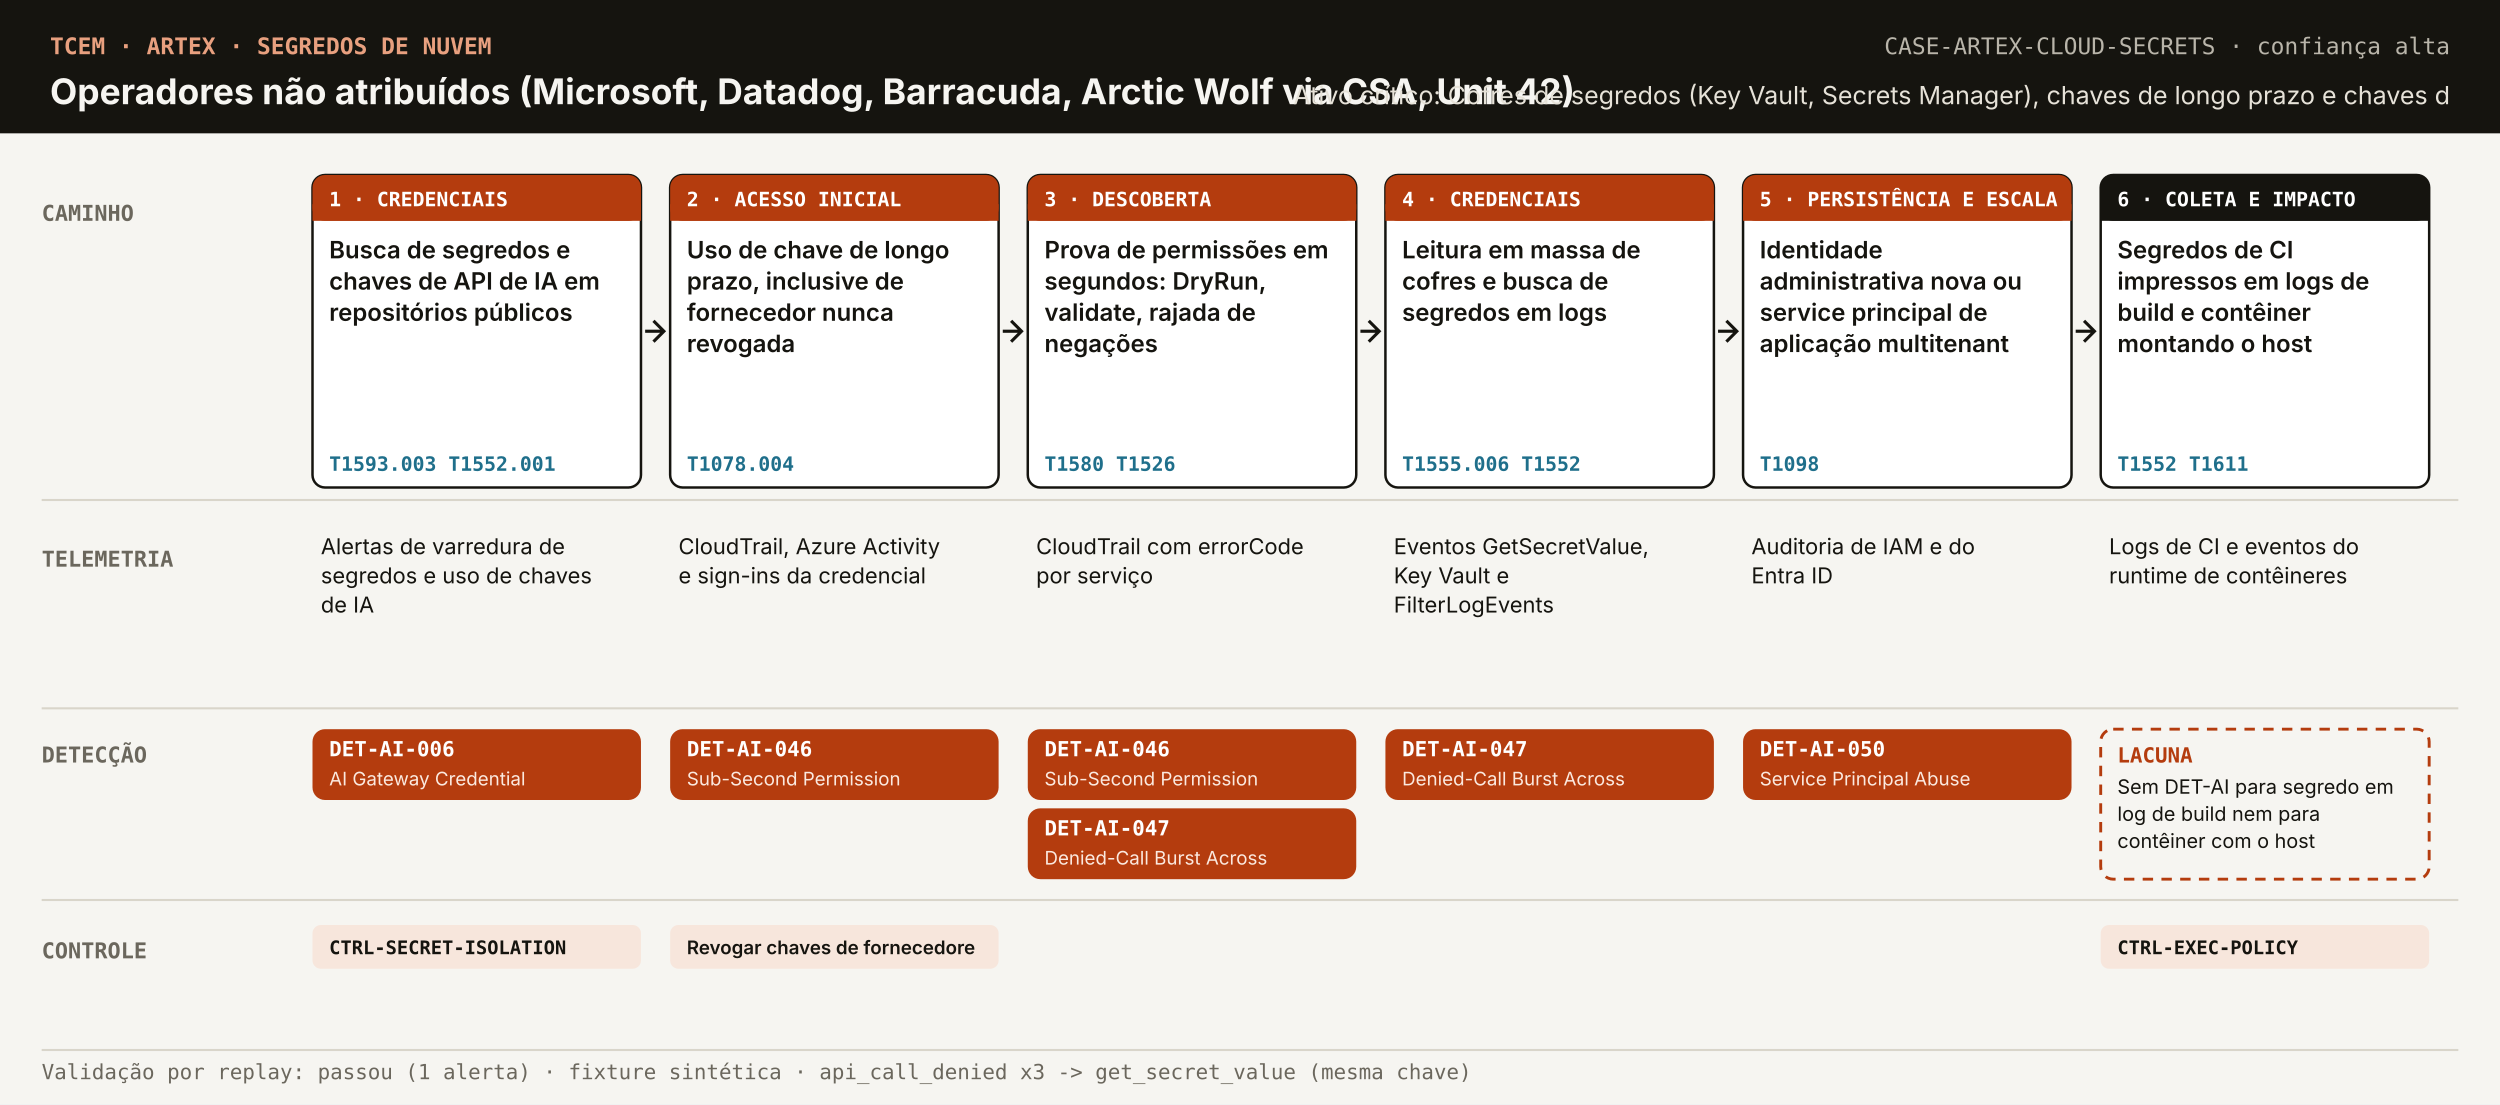
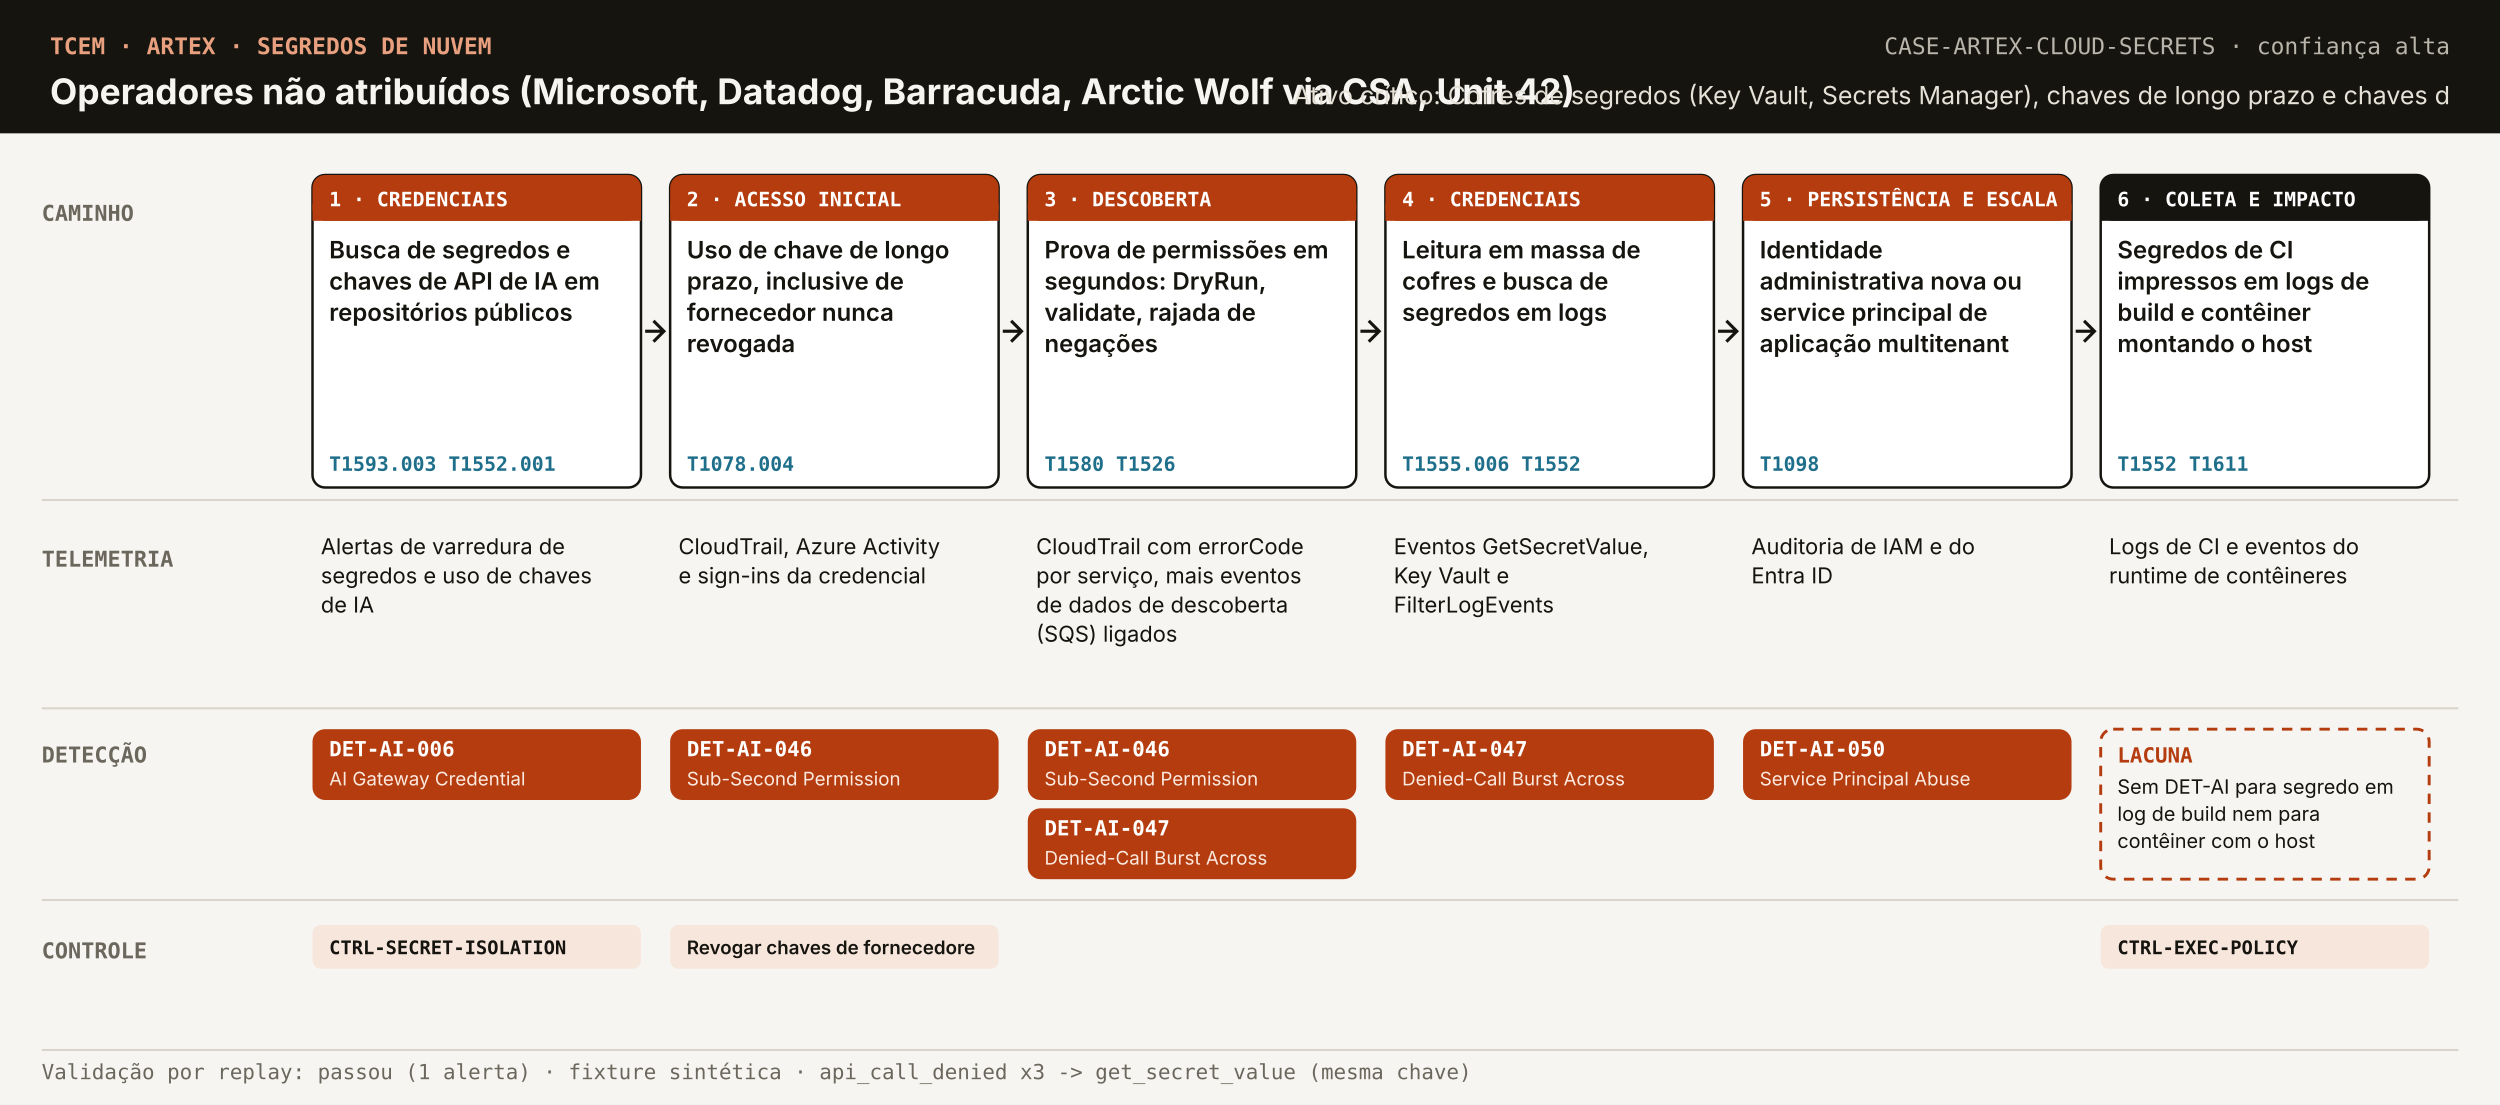
<svg xmlns="http://www.w3.org/2000/svg" width="1200" height="530" viewBox="0 0 1200 530" role="img" aria-label="Caminho de ataque TCEM: Segredos de nuvem">
  <rect width="1200" height="530" fill="#f6f5f1" />
  <rect width="1200" height="64" fill="#15140f" />
  <text x="24" y="26" font-family="JetBrains Mono, Menlo, Consolas, monospace" font-size="11" font-weight="700" fill="#e8a07f" text-anchor="start">TCEM · ARTEX · SEGREDOS DE NUVEM</text>
  <text x="24" y="50" font-family="Inter, Helvetica, Arial, sans-serif" font-size="17" font-weight="700" fill="#f6f5f1" text-anchor="start">Operadores não atribuídos (Microsoft, Datadog, Barracuda, Arctic Wolf via CSA, Unit 42)</text>
  <text x="1176" y="26" font-family="JetBrains Mono, Menlo, Consolas, monospace" font-size="11" font-weight="400" fill="#b9b5aa" text-anchor="end">CASE-ARTEX-CLOUD-SECRETS · confiança alta</text>
  <text x="1176" y="50" font-family="Inter, Helvetica, Arial, sans-serif" font-size="12" font-weight="400" fill="#e6e2d8" text-anchor="end">Ativo crítico: Cofres de segredos (Key Vault, Secrets Manager), chaves de longo prazo e chaves d</text>
  <text x="20" y="106" font-family="JetBrains Mono, Menlo, Consolas, monospace" font-size="10.5" font-weight="700" fill="#6b675d" text-anchor="start">CAMINHO</text>
  <line x1="20" y1="240" x2="1180" y2="240" stroke="#d9d5ca" />
  <text x="20" y="272" font-family="JetBrains Mono, Menlo, Consolas, monospace" font-size="10.5" font-weight="700" fill="#6b675d" text-anchor="start">TELEMETRIA</text>
  <line x1="20" y1="340" x2="1180" y2="340" stroke="#d9d5ca" />
  <text x="20" y="366" font-family="JetBrains Mono, Menlo, Consolas, monospace" font-size="10.5" font-weight="700" fill="#6b675d" text-anchor="start">DETECÇÃO</text>
  <line x1="20" y1="432" x2="1180" y2="432" stroke="#d9d5ca" />
  <text x="20" y="460" font-family="JetBrains Mono, Menlo, Consolas, monospace" font-size="10.5" font-weight="700" fill="#6b675d" text-anchor="start">CONTROLE</text>
  <line x1="20" y1="504" x2="1180" y2="504" stroke="#d9d5ca" />
  <rect x="150.0" y="84" width="157.667" height="150" rx="6" fill="#ffffff" stroke="#15140f" stroke-width="1.2" />
  <rect x="150.0" y="84" width="157.667" height="22" rx="6" fill="#b43c0e" />
  <rect x="150.0" y="98" width="157.667" height="8" fill="#b43c0e" />
  <text x="158.0" y="99" font-family="JetBrains Mono, Menlo, Consolas, monospace" font-size="9.5" font-weight="700" fill="#ffffff" text-anchor="start">1 · CREDENCIAIS</text>
  <text x="158.0" y="124" font-family="Inter, Helvetica, Arial, sans-serif" font-size="11.5" font-weight="600" fill="#15140f" text-anchor="start">Busca de segredos e</text>
  <text x="158.0" y="139" font-family="Inter, Helvetica, Arial, sans-serif" font-size="11.5" font-weight="600" fill="#15140f" text-anchor="start">chaves de API de IA em</text>
  <text x="158.0" y="154" font-family="Inter, Helvetica, Arial, sans-serif" font-size="11.5" font-weight="600" fill="#15140f" text-anchor="start">repositórios públicos</text>
  <text x="158.0" y="226" font-family="JetBrains Mono, Menlo, Consolas, monospace" font-size="9.5" font-weight="600" fill="#1f6f8b" text-anchor="start">T1593.003 T1552.001</text>
  <path d="M309.667 159 L318.667 159 M313.667 154 L318.667 159 L313.667 164" stroke="#15140f" stroke-width="1.5" fill="none" />
  <text x="154.0" y="266" font-family="Inter, Helvetica, Arial, sans-serif" font-size="10.5" font-weight="400" fill="#15140f" text-anchor="start">Alertas de varredura de</text>
  <text x="154.0" y="280" font-family="Inter, Helvetica, Arial, sans-serif" font-size="10.5" font-weight="400" fill="#15140f" text-anchor="start">segredos e uso de chaves</text>
  <text x="154.0" y="294" font-family="Inter, Helvetica, Arial, sans-serif" font-size="10.5" font-weight="400" fill="#15140f" text-anchor="start">de IA</text>
  <rect x="150.0" y="350" width="157.667" height="34" rx="6" fill="#b43c0e" />
  <text x="158.0" y="363" font-family="JetBrains Mono, Menlo, Consolas, monospace" font-size="10" font-weight="700" fill="#ffffff" text-anchor="start">DET-AI-006</text>
  <text x="158.0" y="377" font-family="Inter, Helvetica, Arial, sans-serif" font-size="9" font-weight="400" fill="#fbe9df" text-anchor="start">AI Gateway Credential</text>
  <rect x="150.0" y="444" width="157.667" height="21" rx="4" fill="#f7e6dc" />
  <text x="158.0" y="458" font-family="JetBrains Mono, Menlo, Consolas, monospace" font-size="9" font-weight="600" fill="#15140f" text-anchor="start">CTRL-SECRET-ISOLATION</text>
  <rect x="321.667" y="84" width="157.667" height="150" rx="6" fill="#ffffff" stroke="#15140f" stroke-width="1.2" />
  <rect x="321.667" y="84" width="157.667" height="22" rx="6" fill="#b43c0e" />
  <rect x="321.667" y="98" width="157.667" height="8" fill="#b43c0e" />
  <text x="329.667" y="99" font-family="JetBrains Mono, Menlo, Consolas, monospace" font-size="9.5" font-weight="700" fill="#ffffff" text-anchor="start">2 · ACESSO INICIAL</text>
  <text x="329.667" y="124" font-family="Inter, Helvetica, Arial, sans-serif" font-size="11.5" font-weight="600" fill="#15140f" text-anchor="start">Uso de chave de longo</text>
  <text x="329.667" y="139" font-family="Inter, Helvetica, Arial, sans-serif" font-size="11.5" font-weight="600" fill="#15140f" text-anchor="start">prazo, inclusive de</text>
  <text x="329.667" y="154" font-family="Inter, Helvetica, Arial, sans-serif" font-size="11.5" font-weight="600" fill="#15140f" text-anchor="start">fornecedor nunca</text>
  <text x="329.667" y="169" font-family="Inter, Helvetica, Arial, sans-serif" font-size="11.5" font-weight="600" fill="#15140f" text-anchor="start">revogada</text>
  <text x="329.667" y="226" font-family="JetBrains Mono, Menlo, Consolas, monospace" font-size="9.5" font-weight="600" fill="#1f6f8b" text-anchor="start">T1078.004</text>
  <path d="M481.333 159 L490.333 159 M485.333 154 L490.333 159 L485.333 164" stroke="#15140f" stroke-width="1.5" fill="none" />
  <text x="325.667" y="266" font-family="Inter, Helvetica, Arial, sans-serif" font-size="10.5" font-weight="400" fill="#15140f" text-anchor="start">CloudTrail, Azure Activity</text>
  <text x="325.667" y="280" font-family="Inter, Helvetica, Arial, sans-serif" font-size="10.5" font-weight="400" fill="#15140f" text-anchor="start">e sign-ins da credencial</text>
  <rect x="321.667" y="350" width="157.667" height="34" rx="6" fill="#b43c0e" />
  <text x="329.667" y="363" font-family="JetBrains Mono, Menlo, Consolas, monospace" font-size="10" font-weight="700" fill="#ffffff" text-anchor="start">DET-AI-046</text>
  <text x="329.667" y="377" font-family="Inter, Helvetica, Arial, sans-serif" font-size="9" font-weight="400" fill="#fbe9df" text-anchor="start">Sub-Second Permission</text>
  <rect x="321.667" y="444" width="157.667" height="21" rx="4" fill="#f7e6dc" />
  <text x="329.667" y="458" font-family="Inter, Helvetica, Arial, sans-serif" font-size="9" font-weight="600" fill="#15140f" text-anchor="start">Revogar chaves de fornecedore</text>
  <rect x="493.333" y="84" width="157.667" height="150" rx="6" fill="#ffffff" stroke="#15140f" stroke-width="1.2" />
  <rect x="493.333" y="84" width="157.667" height="22" rx="6" fill="#b43c0e" />
  <rect x="493.333" y="98" width="157.667" height="8" fill="#b43c0e" />
  <text x="501.333" y="99" font-family="JetBrains Mono, Menlo, Consolas, monospace" font-size="9.5" font-weight="700" fill="#ffffff" text-anchor="start">3 · DESCOBERTA</text>
  <text x="501.333" y="124" font-family="Inter, Helvetica, Arial, sans-serif" font-size="11.5" font-weight="600" fill="#15140f" text-anchor="start">Prova de permissões em</text>
  <text x="501.333" y="139" font-family="Inter, Helvetica, Arial, sans-serif" font-size="11.5" font-weight="600" fill="#15140f" text-anchor="start">segundos: DryRun,</text>
  <text x="501.333" y="154" font-family="Inter, Helvetica, Arial, sans-serif" font-size="11.5" font-weight="600" fill="#15140f" text-anchor="start">validate, rajada de</text>
  <text x="501.333" y="169" font-family="Inter, Helvetica, Arial, sans-serif" font-size="11.5" font-weight="600" fill="#15140f" text-anchor="start">negações</text>
  <text x="501.333" y="226" font-family="JetBrains Mono, Menlo, Consolas, monospace" font-size="9.5" font-weight="600" fill="#1f6f8b" text-anchor="start">T1580 T1526</text>
  <path d="M653.0 159 L662.0 159 M657.0 154 L662.0 159 L657.0 164" stroke="#15140f" stroke-width="1.5" fill="none" />
  <text x="497.333" y="266" font-family="Inter, Helvetica, Arial, sans-serif" font-size="10.5" font-weight="400" fill="#15140f" text-anchor="start">CloudTrail com errorCode</text>
-   <text x="497.333" y="280" font-family="Inter, Helvetica, Arial, sans-serif" font-size="10.5" font-weight="400" fill="#15140f" text-anchor="start">por serviço</text>
+   <text x="497.333" y="280" font-family="Inter, Helvetica, Arial, sans-serif" font-size="10.5" font-weight="400" fill="#15140f" text-anchor="start">por serviço, mais eventos</text>
+   <text x="497.333" y="294" font-family="Inter, Helvetica, Arial, sans-serif" font-size="10.5" font-weight="400" fill="#15140f" text-anchor="start">de dados de descoberta</text>
+   <text x="497.333" y="308" font-family="Inter, Helvetica, Arial, sans-serif" font-size="10.5" font-weight="400" fill="#15140f" text-anchor="start">(SQS) ligados</text>
  <rect x="493.333" y="350" width="157.667" height="34" rx="6" fill="#b43c0e" />
  <text x="501.333" y="363" font-family="JetBrains Mono, Menlo, Consolas, monospace" font-size="10" font-weight="700" fill="#ffffff" text-anchor="start">DET-AI-046</text>
  <text x="501.333" y="377" font-family="Inter, Helvetica, Arial, sans-serif" font-size="9" font-weight="400" fill="#fbe9df" text-anchor="start">Sub-Second Permission</text>
  <rect x="493.333" y="388" width="157.667" height="34" rx="6" fill="#b43c0e" />
  <text x="501.333" y="401" font-family="JetBrains Mono, Menlo, Consolas, monospace" font-size="10" font-weight="700" fill="#ffffff" text-anchor="start">DET-AI-047</text>
  <text x="501.333" y="415" font-family="Inter, Helvetica, Arial, sans-serif" font-size="9" font-weight="400" fill="#fbe9df" text-anchor="start">Denied-Call Burst Across</text>
  <rect x="665.0" y="84" width="157.667" height="150" rx="6" fill="#ffffff" stroke="#15140f" stroke-width="1.2" />
  <rect x="665.0" y="84" width="157.667" height="22" rx="6" fill="#b43c0e" />
  <rect x="665.0" y="98" width="157.667" height="8" fill="#b43c0e" />
  <text x="673.0" y="99" font-family="JetBrains Mono, Menlo, Consolas, monospace" font-size="9.5" font-weight="700" fill="#ffffff" text-anchor="start">4 · CREDENCIAIS</text>
  <text x="673.0" y="124" font-family="Inter, Helvetica, Arial, sans-serif" font-size="11.5" font-weight="600" fill="#15140f" text-anchor="start">Leitura em massa de</text>
  <text x="673.0" y="139" font-family="Inter, Helvetica, Arial, sans-serif" font-size="11.5" font-weight="600" fill="#15140f" text-anchor="start">cofres e busca de</text>
  <text x="673.0" y="154" font-family="Inter, Helvetica, Arial, sans-serif" font-size="11.5" font-weight="600" fill="#15140f" text-anchor="start">segredos em logs</text>
  <text x="673.0" y="226" font-family="JetBrains Mono, Menlo, Consolas, monospace" font-size="9.5" font-weight="600" fill="#1f6f8b" text-anchor="start">T1555.006 T1552</text>
  <path d="M824.667 159 L833.667 159 M828.667 154 L833.667 159 L828.667 164" stroke="#15140f" stroke-width="1.5" fill="none" />
  <text x="669.0" y="266" font-family="Inter, Helvetica, Arial, sans-serif" font-size="10.5" font-weight="400" fill="#15140f" text-anchor="start">Eventos GetSecretValue,</text>
  <text x="669.0" y="280" font-family="Inter, Helvetica, Arial, sans-serif" font-size="10.5" font-weight="400" fill="#15140f" text-anchor="start">Key Vault e</text>
  <text x="669.0" y="294" font-family="Inter, Helvetica, Arial, sans-serif" font-size="10.5" font-weight="400" fill="#15140f" text-anchor="start">FilterLogEvents</text>
  <rect x="665.0" y="350" width="157.667" height="34" rx="6" fill="#b43c0e" />
  <text x="673.0" y="363" font-family="JetBrains Mono, Menlo, Consolas, monospace" font-size="10" font-weight="700" fill="#ffffff" text-anchor="start">DET-AI-047</text>
  <text x="673.0" y="377" font-family="Inter, Helvetica, Arial, sans-serif" font-size="9" font-weight="400" fill="#fbe9df" text-anchor="start">Denied-Call Burst Across</text>
  <rect x="836.667" y="84" width="157.667" height="150" rx="6" fill="#ffffff" stroke="#15140f" stroke-width="1.2" />
  <rect x="836.667" y="84" width="157.667" height="22" rx="6" fill="#b43c0e" />
  <rect x="836.667" y="98" width="157.667" height="8" fill="#b43c0e" />
  <text x="844.667" y="99" font-family="JetBrains Mono, Menlo, Consolas, monospace" font-size="9.5" font-weight="700" fill="#ffffff" text-anchor="start">5 · PERSISTÊNCIA E ESCALA</text>
  <text x="844.667" y="124" font-family="Inter, Helvetica, Arial, sans-serif" font-size="11.5" font-weight="600" fill="#15140f" text-anchor="start">Identidade</text>
  <text x="844.667" y="139" font-family="Inter, Helvetica, Arial, sans-serif" font-size="11.5" font-weight="600" fill="#15140f" text-anchor="start">administrativa nova ou</text>
  <text x="844.667" y="154" font-family="Inter, Helvetica, Arial, sans-serif" font-size="11.5" font-weight="600" fill="#15140f" text-anchor="start">service principal de</text>
  <text x="844.667" y="169" font-family="Inter, Helvetica, Arial, sans-serif" font-size="11.5" font-weight="600" fill="#15140f" text-anchor="start">aplicação multitenant</text>
  <text x="844.667" y="226" font-family="JetBrains Mono, Menlo, Consolas, monospace" font-size="9.5" font-weight="600" fill="#1f6f8b" text-anchor="start">T1098</text>
  <path d="M996.333 159 L1005.333 159 M1000.333 154 L1005.333 159 L1000.333 164" stroke="#15140f" stroke-width="1.5" fill="none" />
  <text x="840.667" y="266" font-family="Inter, Helvetica, Arial, sans-serif" font-size="10.5" font-weight="400" fill="#15140f" text-anchor="start">Auditoria de IAM e do</text>
  <text x="840.667" y="280" font-family="Inter, Helvetica, Arial, sans-serif" font-size="10.5" font-weight="400" fill="#15140f" text-anchor="start">Entra ID</text>
  <rect x="836.667" y="350" width="157.667" height="34" rx="6" fill="#b43c0e" />
  <text x="844.667" y="363" font-family="JetBrains Mono, Menlo, Consolas, monospace" font-size="10" font-weight="700" fill="#ffffff" text-anchor="start">DET-AI-050</text>
  <text x="844.667" y="377" font-family="Inter, Helvetica, Arial, sans-serif" font-size="9" font-weight="400" fill="#fbe9df" text-anchor="start">Service Principal Abuse</text>
  <rect x="1008.333" y="84" width="157.667" height="150" rx="6" fill="#ffffff" stroke="#15140f" stroke-width="1.2" />
  <rect x="1008.333" y="84" width="157.667" height="22" rx="6" fill="#15140f" />
  <rect x="1008.333" y="98" width="157.667" height="8" fill="#15140f" />
  <text x="1016.333" y="99" font-family="JetBrains Mono, Menlo, Consolas, monospace" font-size="9.5" font-weight="700" fill="#ffffff" text-anchor="start">6 · COLETA E IMPACTO</text>
  <text x="1016.333" y="124" font-family="Inter, Helvetica, Arial, sans-serif" font-size="11.5" font-weight="600" fill="#15140f" text-anchor="start">Segredos de CI</text>
  <text x="1016.333" y="139" font-family="Inter, Helvetica, Arial, sans-serif" font-size="11.5" font-weight="600" fill="#15140f" text-anchor="start">impressos em logs de</text>
  <text x="1016.333" y="154" font-family="Inter, Helvetica, Arial, sans-serif" font-size="11.5" font-weight="600" fill="#15140f" text-anchor="start">build e contêiner</text>
  <text x="1016.333" y="169" font-family="Inter, Helvetica, Arial, sans-serif" font-size="11.5" font-weight="600" fill="#15140f" text-anchor="start">montando o host</text>
  <text x="1016.333" y="226" font-family="JetBrains Mono, Menlo, Consolas, monospace" font-size="9.5" font-weight="600" fill="#1f6f8b" text-anchor="start">T1552 T1611</text>
  <text x="1012.333" y="266" font-family="Inter, Helvetica, Arial, sans-serif" font-size="10.5" font-weight="400" fill="#15140f" text-anchor="start">Logs de CI e eventos do</text>
  <text x="1012.333" y="280" font-family="Inter, Helvetica, Arial, sans-serif" font-size="10.5" font-weight="400" fill="#15140f" text-anchor="start">runtime de contêineres</text>
  <rect x="1008.333" y="350" width="157.667" height="72" rx="6" fill="none" stroke="#b43c0e" stroke-dasharray="5 4" stroke-width="1.4" />
  <text x="1016.333" y="366" font-family="JetBrains Mono, Menlo, Consolas, monospace" font-size="10" font-weight="700" fill="#b43c0e" text-anchor="start">LACUNA</text>
  <text x="1016.333" y="381" font-family="Inter, Helvetica, Arial, sans-serif" font-size="9.5" font-weight="400" fill="#15140f" text-anchor="start">Sem DET-AI para segredo em</text>
  <text x="1016.333" y="394" font-family="Inter, Helvetica, Arial, sans-serif" font-size="9.5" font-weight="400" fill="#15140f" text-anchor="start">log de build nem para</text>
  <text x="1016.333" y="407" font-family="Inter, Helvetica, Arial, sans-serif" font-size="9.5" font-weight="400" fill="#15140f" text-anchor="start">contêiner com o host</text>
  <rect x="1008.333" y="444" width="157.667" height="21" rx="4" fill="#f7e6dc" />
  <text x="1016.333" y="458" font-family="JetBrains Mono, Menlo, Consolas, monospace" font-size="9" font-weight="600" fill="#15140f" text-anchor="start">CTRL-EXEC-POLICY</text>
  <text x="20" y="518" font-family="JetBrains Mono, Menlo, Consolas, monospace" font-size="10" font-weight="400" fill="#6b675d" text-anchor="start">Validação por replay: passou (1 alerta) · fixture sintética · api_call_denied x3 -&gt; get_secret_value (mesma chave)</text>
</svg>
